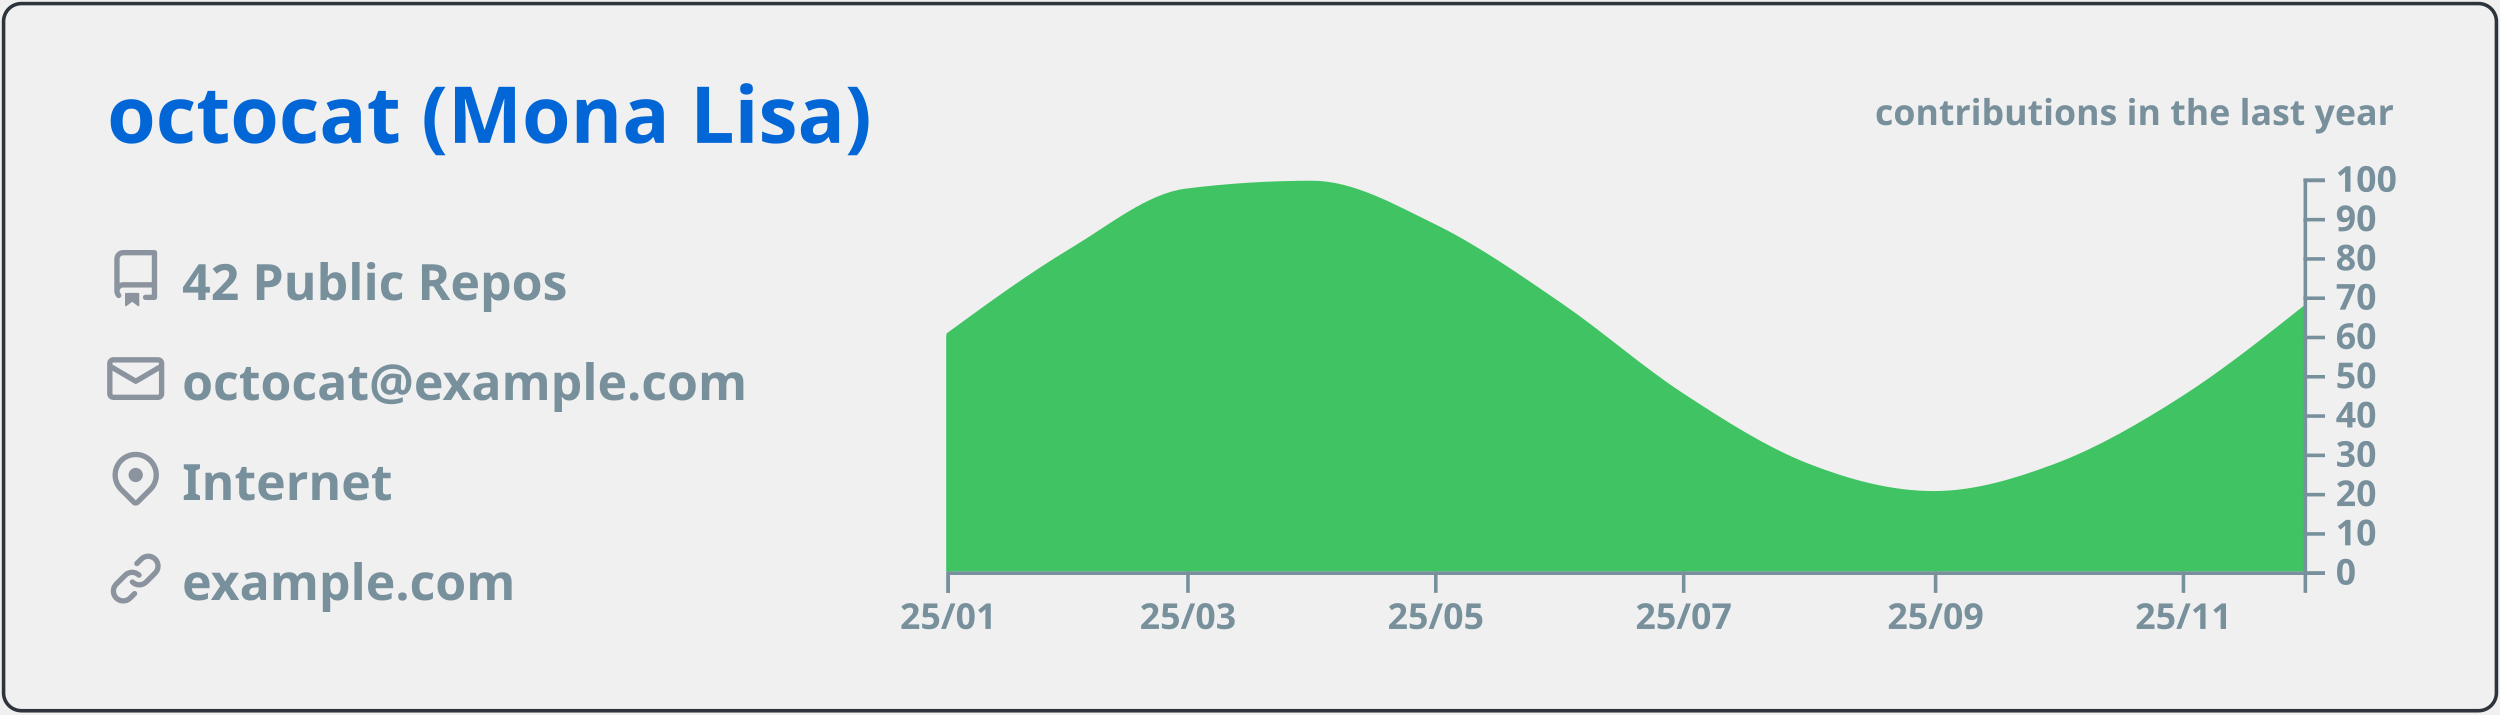
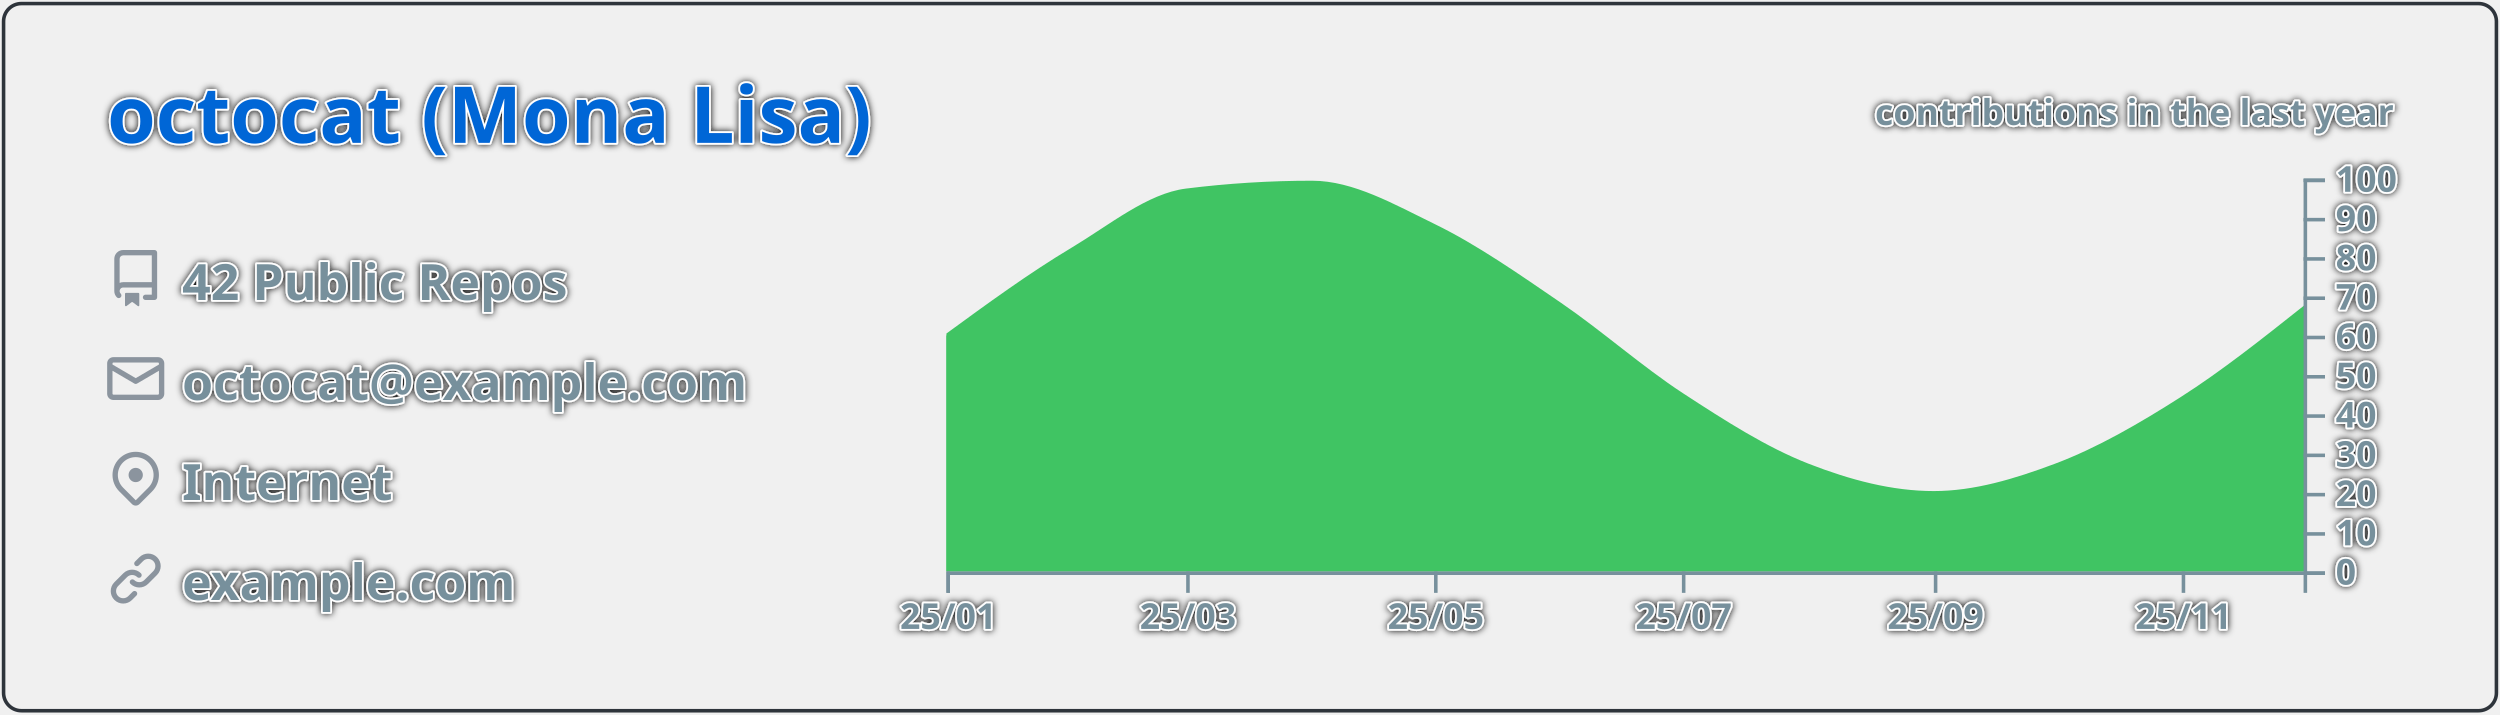
<svg xmlns="http://www.w3.org/2000/svg" width="700" height="200" viewBox="0 0 700 200">
  <style>* {
          font-family: 'Segoe UI', Ubuntu, "Helvetica Neue", Sans-Serif
        }
        text {
          font-weight: 600;
-           
+           paint-order: stroke fill;
+           stroke: #fff;
+           stroke-width: 1px;
+           stroke-linejoin: round;
+           filter: drop-shadow(0 0 1px #111);
        }</style>
  <g class="gpsc-root">
    <rect x="1" y="1" rx="5" ry="5" height="99%" width="99.714%" stroke="#2e343b" stroke-width="1" fill="#ffffff00" stroke-opacity="1" />
    <text x="30" y="40" class="gpsc-item" style="--gpsc-i: 0; font-size: 22px; fill: #0366d6;">octocat (Mona Lisa)</text>
    <g transform="translate(0,40)">
      <g transform="translate(30,30)">
        <g class="gpsc-item" style="--gpsc-i: 0;">
          <g transform="translate(0,0)" width="14" height="14" fill="#8b949e">
            <path fill-rule="evenodd" d="M2 2.5A2.5 2.5 0 014.5 0h8.75a.75.75 0 01.75.75v12.5a.75.75 0 01-.75.75h-2.5a.75.75 0 110-1.5h1.75v-2h-8a1 1 0 00-.714 1.7.75.75 0 01-1.072 1.05A2.495 2.495 0 012 11.5v-9zm10.5-1V9h-8c-.356 0-.694.074-1 .208V2.5a1 1 0 011-1h8zM5 12.25v3.25a.25.25 0 00.4.2l1.45-1.087a.25.25 0 01.3 0L8.6 15.7a.25.25 0 00.4-.2v-3.25a.25.25 0 00-.25-.25h-3.5a.25.25 0 00-.25.25z" />
          </g>
        </g>
        <g class="gpsc-item" style="--gpsc-i: 1;">
          <g transform="translate(0,28)" width="14" height="14" fill="#8b949e">
            <path fill-rule="evenodd" d="M1.75 2A1.75 1.75 0 000 3.75v.736a.75.75 0 000 .027v7.737C0 13.216.784 14 1.75 14h12.5A1.75 1.75 0 0016 12.25v-8.5A1.75 1.75 0 0014.25 2H1.75zM14.5 4.07v-.32a.25.25 0 00-.25-.25H1.75a.25.25 0 00-.25.25v.32L8 7.88l6.5-3.81zm-13 1.74v6.441c0 .138.112.25.25.25h12.5a.25.25 0 00.25-.25V5.809L8.38 9.397a.75.75 0 01-.76 0L1.5 5.809z" />
          </g>
        </g>
        <g class="gpsc-item" style="--gpsc-i: 2;">
          <g transform="translate(0,56)" width="14" height="14" fill="#8b949e">
            <path fill-rule="evenodd" d="M11.536 3.464a5 5 0 010 7.072L8 14.07l-3.536-3.535a5 5 0 117.072-7.072v.001zm1.06 8.132a6.5 6.5 0 10-9.192 0l3.535 3.536a1.5 1.5 0 002.122 0l3.535-3.536zM8 9a2 2 0 100-4 2 2 0 000 4z" />
          </g>
        </g>
        <g class="gpsc-item" style="--gpsc-i: 3;">
          <g transform="translate(0,84)" width="14" height="14" fill="#8b949e">
            <path fill-rule="evenodd" d="M7.775 3.275a.75.75 0 001.06 1.06l1.25-1.25a2 2 0 112.83 2.83l-2.5 2.5a2 2 0 01-2.83 0 .75.75 0 00-1.06 1.06 3.5 3.5 0 004.95 0l2.5-2.5a3.5 3.5 0 00-4.95-4.95l-1.25 1.25zm-4.69 9.64a2 2 0 010-2.83l2.5-2.5a2 2 0 012.83 0 .75.75 0 001.06-1.06 3.5 3.5 0 00-4.95 0l-2.5 2.5a3.5 3.5 0 004.95 4.95l1.25-1.25a.75.75 0 00-1.06-1.06l-1.25 1.25a2 2 0 01-2.83 0z" />
          </g>
        </g>
        <text x="21" y="14" class="gpsc-item" style="--gpsc-i: 0; fill: #77909c; font-size: 14px;">42 Public Repos</text>
        <text x="21" y="42" class="gpsc-item" style="--gpsc-i: 1; fill: #77909c; font-size: 14px;">octocat@example.com</text>
        <text x="21" y="70" class="gpsc-item" style="--gpsc-i: 2; fill: #77909c; font-size: 14px;">Internet</text>
        <text x="21" y="98" class="gpsc-item" style="--gpsc-i: 3; fill: #77909c; font-size: 14px;">example.com</text>
      </g>
      <g color="#40c463" transform="translate(295,10)">
        <clipPath id="gpsc-reveal-clip">
          <rect class="gpsc-reveal" x="-30" y="0" width="410" height="110" style="--gpsc-w: 410px; --gpsc-i: 4;" />
        </clipPath>
        <g clip-path="url(#gpsc-reveal-clip)" class="gpsc-chart" style="--gpsc-i: 4;">
          <path transform="translate(-30,0)" stroke="#40c463" fill="#40c463" opacity="1" d="M0,44C11.756,35.414,23.513,26.828,35.269,19.8C45.888,13.452,56.507,4.625,67.126,3.3C78.882,1.833,90.639,1.1,102.395,1.1C113.772,1.1,125.15,7.66,136.527,13.2C148.283,18.925,160.04,27.165,171.796,35.2C183.174,42.976,194.551,53.073,205.928,60.5C217.685,68.175,229.441,75.717,241.198,80.3C252.954,84.883,264.711,88,276.467,88C287.844,88,299.222,84.571,310.599,80.3C322.355,75.887,334.112,69.094,345.868,61.6C357.246,54.348,368.623,45.324,380,36.3L380,110C368.623,110,357.246,110,345.868,110C334.112,110,322.355,110,310.599,110C299.222,110,287.844,110,276.467,110C264.711,110,252.954,110,241.198,110C229.441,110,217.685,110,205.928,110C194.551,110,183.174,110,171.796,110C160.04,110,148.283,110,136.527,110C125.15,110,113.772,110,102.395,110C90.639,110,78.882,110,67.126,110C56.507,110,45.888,110,35.269,110C23.513,110,11.756,110,0,110Z" />
        </g>
        <g color="#77909c" transform="translate(-30,110)" fill="none" font-size="10" font-family="sans-serif" text-anchor="middle">
          <path class="domain" stroke="currentColor" d="M0.5,6V0.5H380.5V6" />
          <g class="tick" opacity="1" transform="translate(0.5,0)">
            <line stroke="currentColor" y2="6" />
            <text fill="currentColor" y="9" dy="0.71em">25/01</text>
          </g>
          <g class="tick" opacity="1" transform="translate(67.62575,0)">
            <line stroke="currentColor" y2="6" />
            <text fill="currentColor" y="9" dy="0.71em">25/03</text>
          </g>
          <g class="tick" opacity="1" transform="translate(137.0269,0)">
            <line stroke="currentColor" y2="6" />
            <text fill="currentColor" y="9" dy="0.71em">25/05</text>
          </g>
          <g class="tick" opacity="1" transform="translate(206.4281,0)">
            <line stroke="currentColor" y2="6" />
            <text fill="currentColor" y="9" dy="0.71em">25/07</text>
          </g>
          <g class="tick" opacity="1" transform="translate(276.9671,0)">
            <line stroke="currentColor" y2="6" />
            <text fill="currentColor" y="9" dy="0.71em">25/09</text>
          </g>
          <g class="tick" opacity="1" transform="translate(346.3683,0)">
            <line stroke="currentColor" y2="6" />
            <text fill="currentColor" y="9" dy="0.71em">25/11</text>
          </g>
        </g>
        <g color="#77909c" transform="translate(350,0)" fill="none" font-size="10" font-family="sans-serif" text-anchor="start">
          <path class="domain" stroke="currentColor" d="M6,110.5H0.5V0.5H6" />
          <g class="tick" opacity="1" transform="translate(0,110.5)">
            <line stroke="currentColor" x2="6" />
            <text fill="currentColor" x="9" dy="0.32em">0</text>
          </g>
          <g class="tick" opacity="1" transform="translate(0,99.5)">
            <line stroke="currentColor" x2="6" />
            <text fill="currentColor" x="9" dy="0.32em">10</text>
          </g>
          <g class="tick" opacity="1" transform="translate(0,88.5)">
            <line stroke="currentColor" x2="6" />
            <text fill="currentColor" x="9" dy="0.32em">20</text>
          </g>
          <g class="tick" opacity="1" transform="translate(0,77.5)">
            <line stroke="currentColor" x2="6" />
            <text fill="currentColor" x="9" dy="0.32em">30</text>
          </g>
          <g class="tick" opacity="1" transform="translate(0,66.5)">
            <line stroke="currentColor" x2="6" />
            <text fill="currentColor" x="9" dy="0.32em">40</text>
          </g>
          <g class="tick" opacity="1" transform="translate(0,55.5)">
            <line stroke="currentColor" x2="6" />
            <text fill="currentColor" x="9" dy="0.32em">50</text>
          </g>
          <g class="tick" opacity="1" transform="translate(0,44.5)">
            <line stroke="currentColor" x2="6" />
            <text fill="currentColor" x="9" dy="0.32em">60</text>
          </g>
          <g class="tick" opacity="1" transform="translate(0,33.5)">
            <line stroke="currentColor" x2="6" />
            <text fill="currentColor" x="9" dy="0.32em">70</text>
          </g>
          <g class="tick" opacity="1" transform="translate(0,22.5)">
            <line stroke="currentColor" x2="6" />
            <text fill="currentColor" x="9" dy="0.32em">80</text>
          </g>
          <g class="tick" opacity="1" transform="translate(0,11.5)">
            <line stroke="currentColor" x2="6" />
            <text fill="currentColor" x="9" dy="0.32em">90</text>
          </g>
          <g class="tick" opacity="1" transform="translate(0,0.5)">
            <line stroke="currentColor" x2="6" />
            <text fill="currentColor" x="9" dy="0.32em">100</text>
          </g>
        </g>
        <g>
          <text y="-15" x="230" style="fill: #77909c; font-size: 10px;">contributions in the last year</text>
        </g>
      </g>
    </g>
  </g>
</svg>
